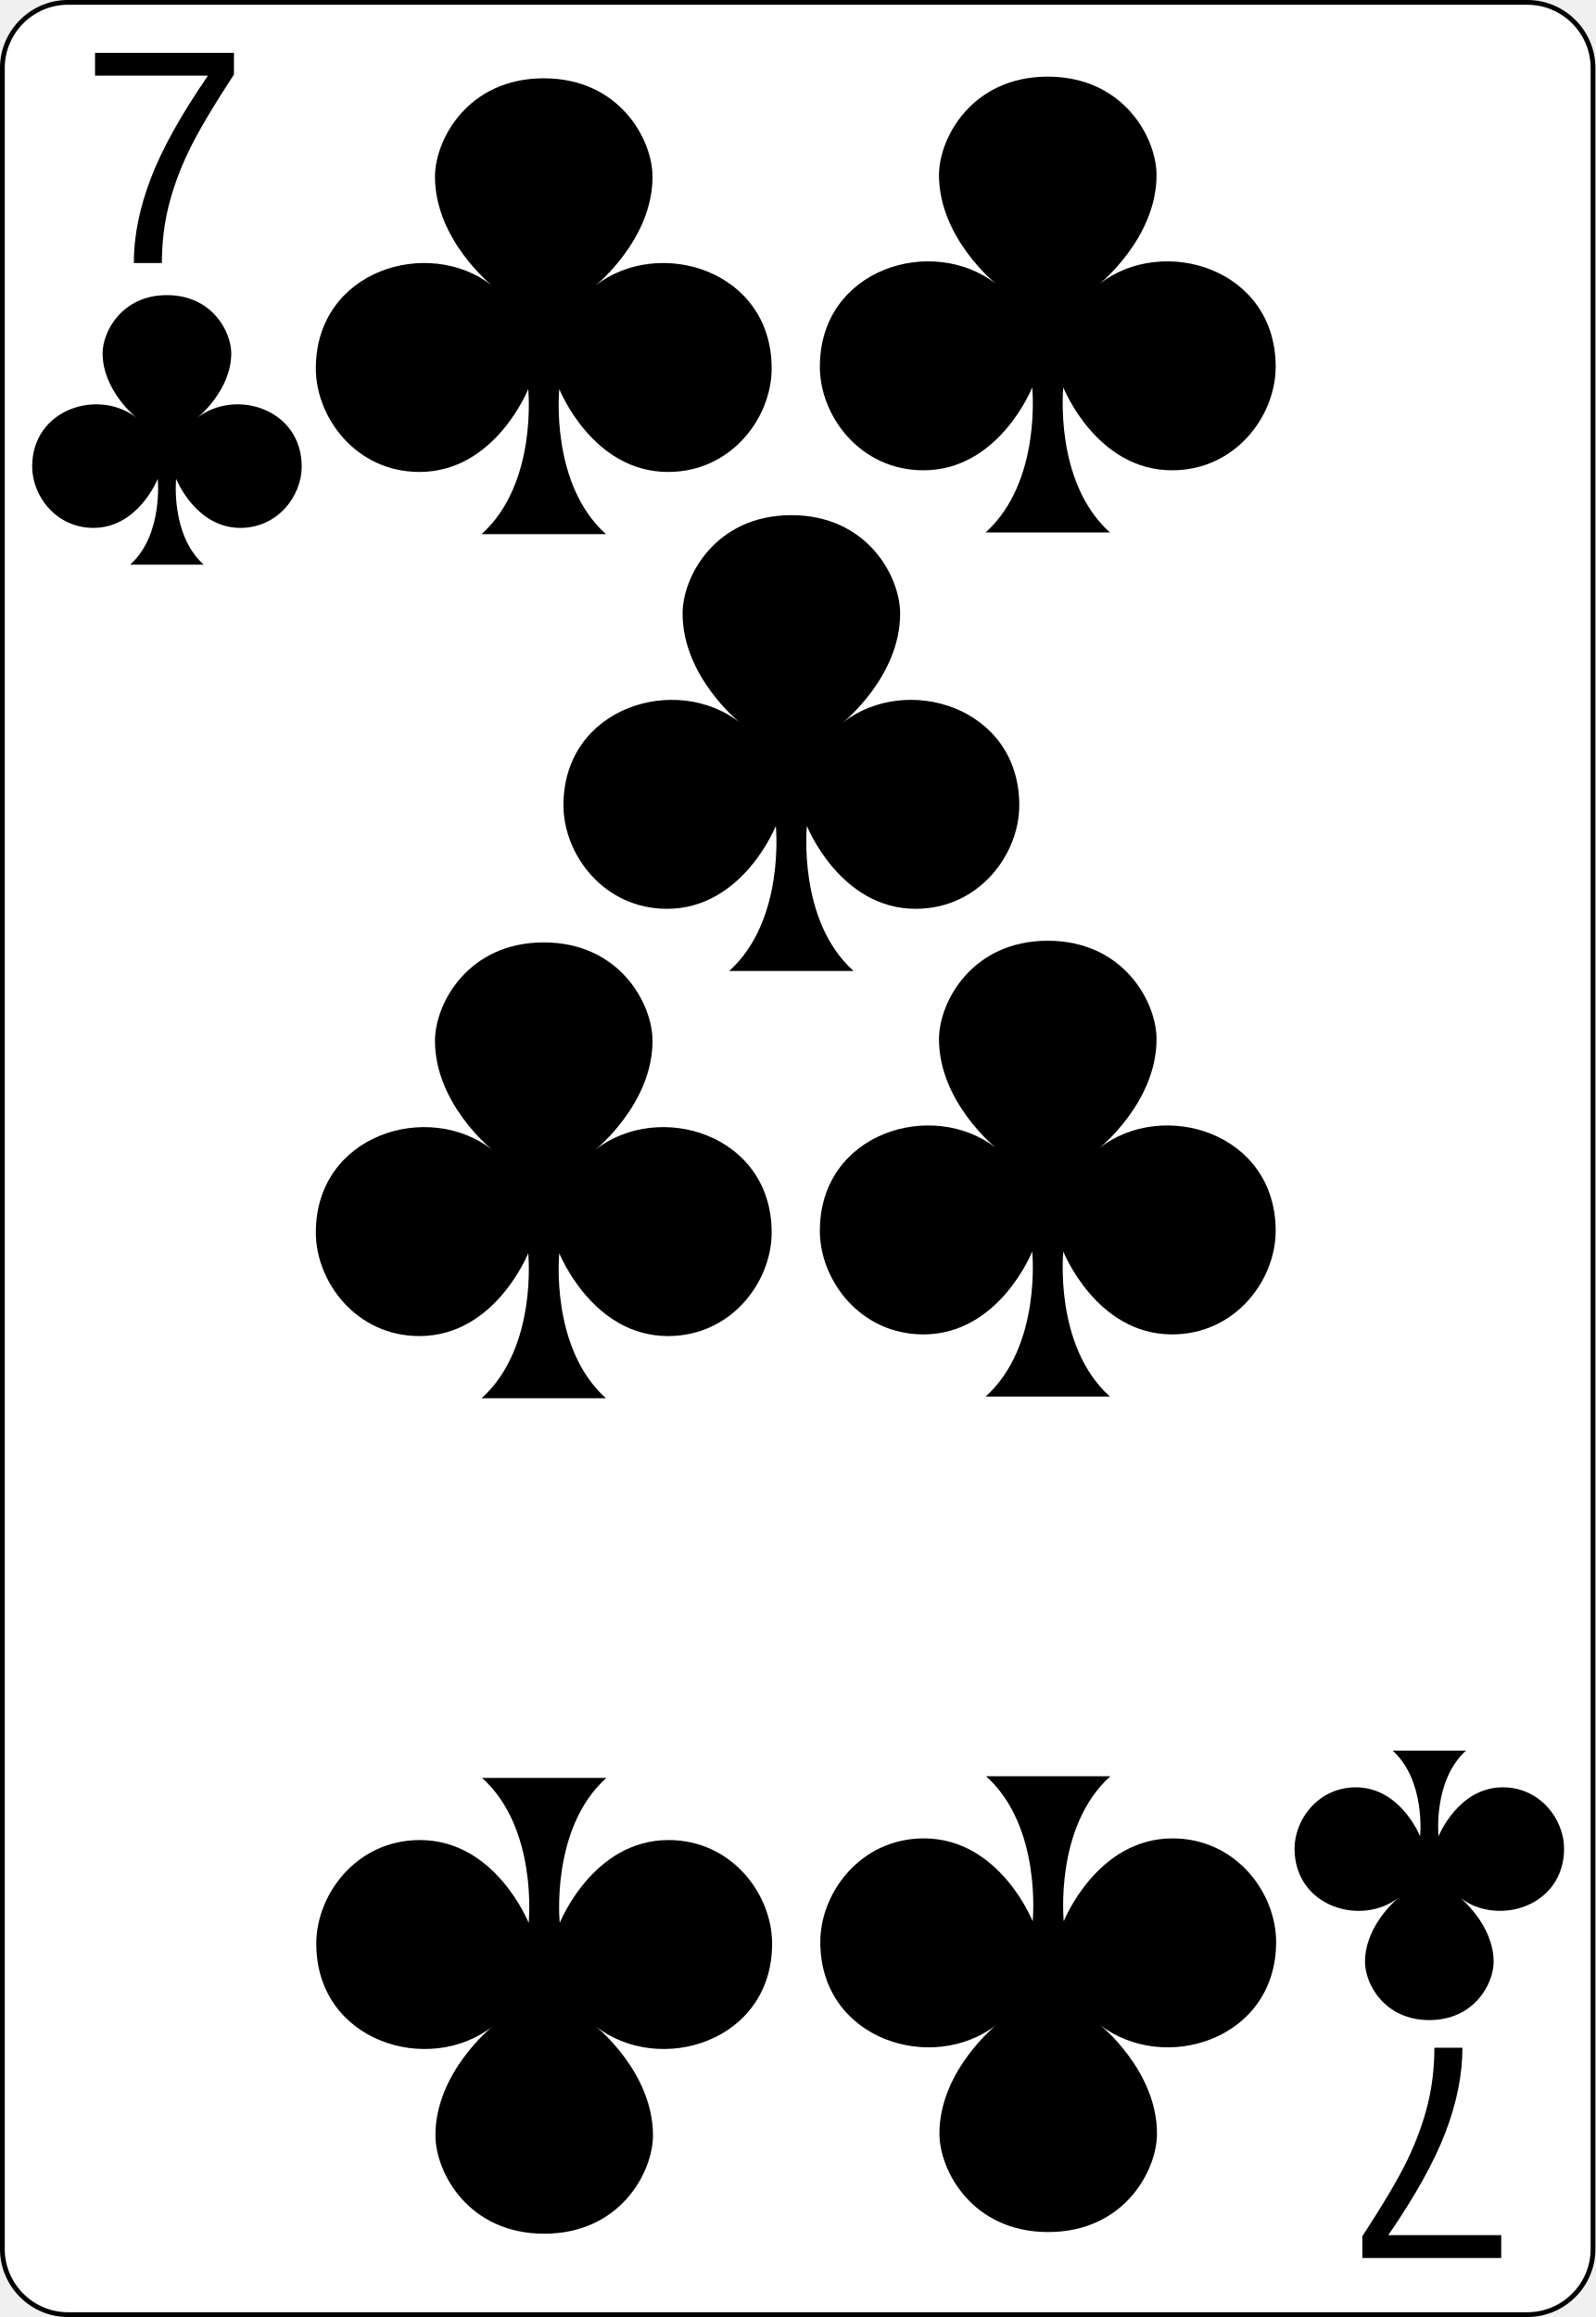
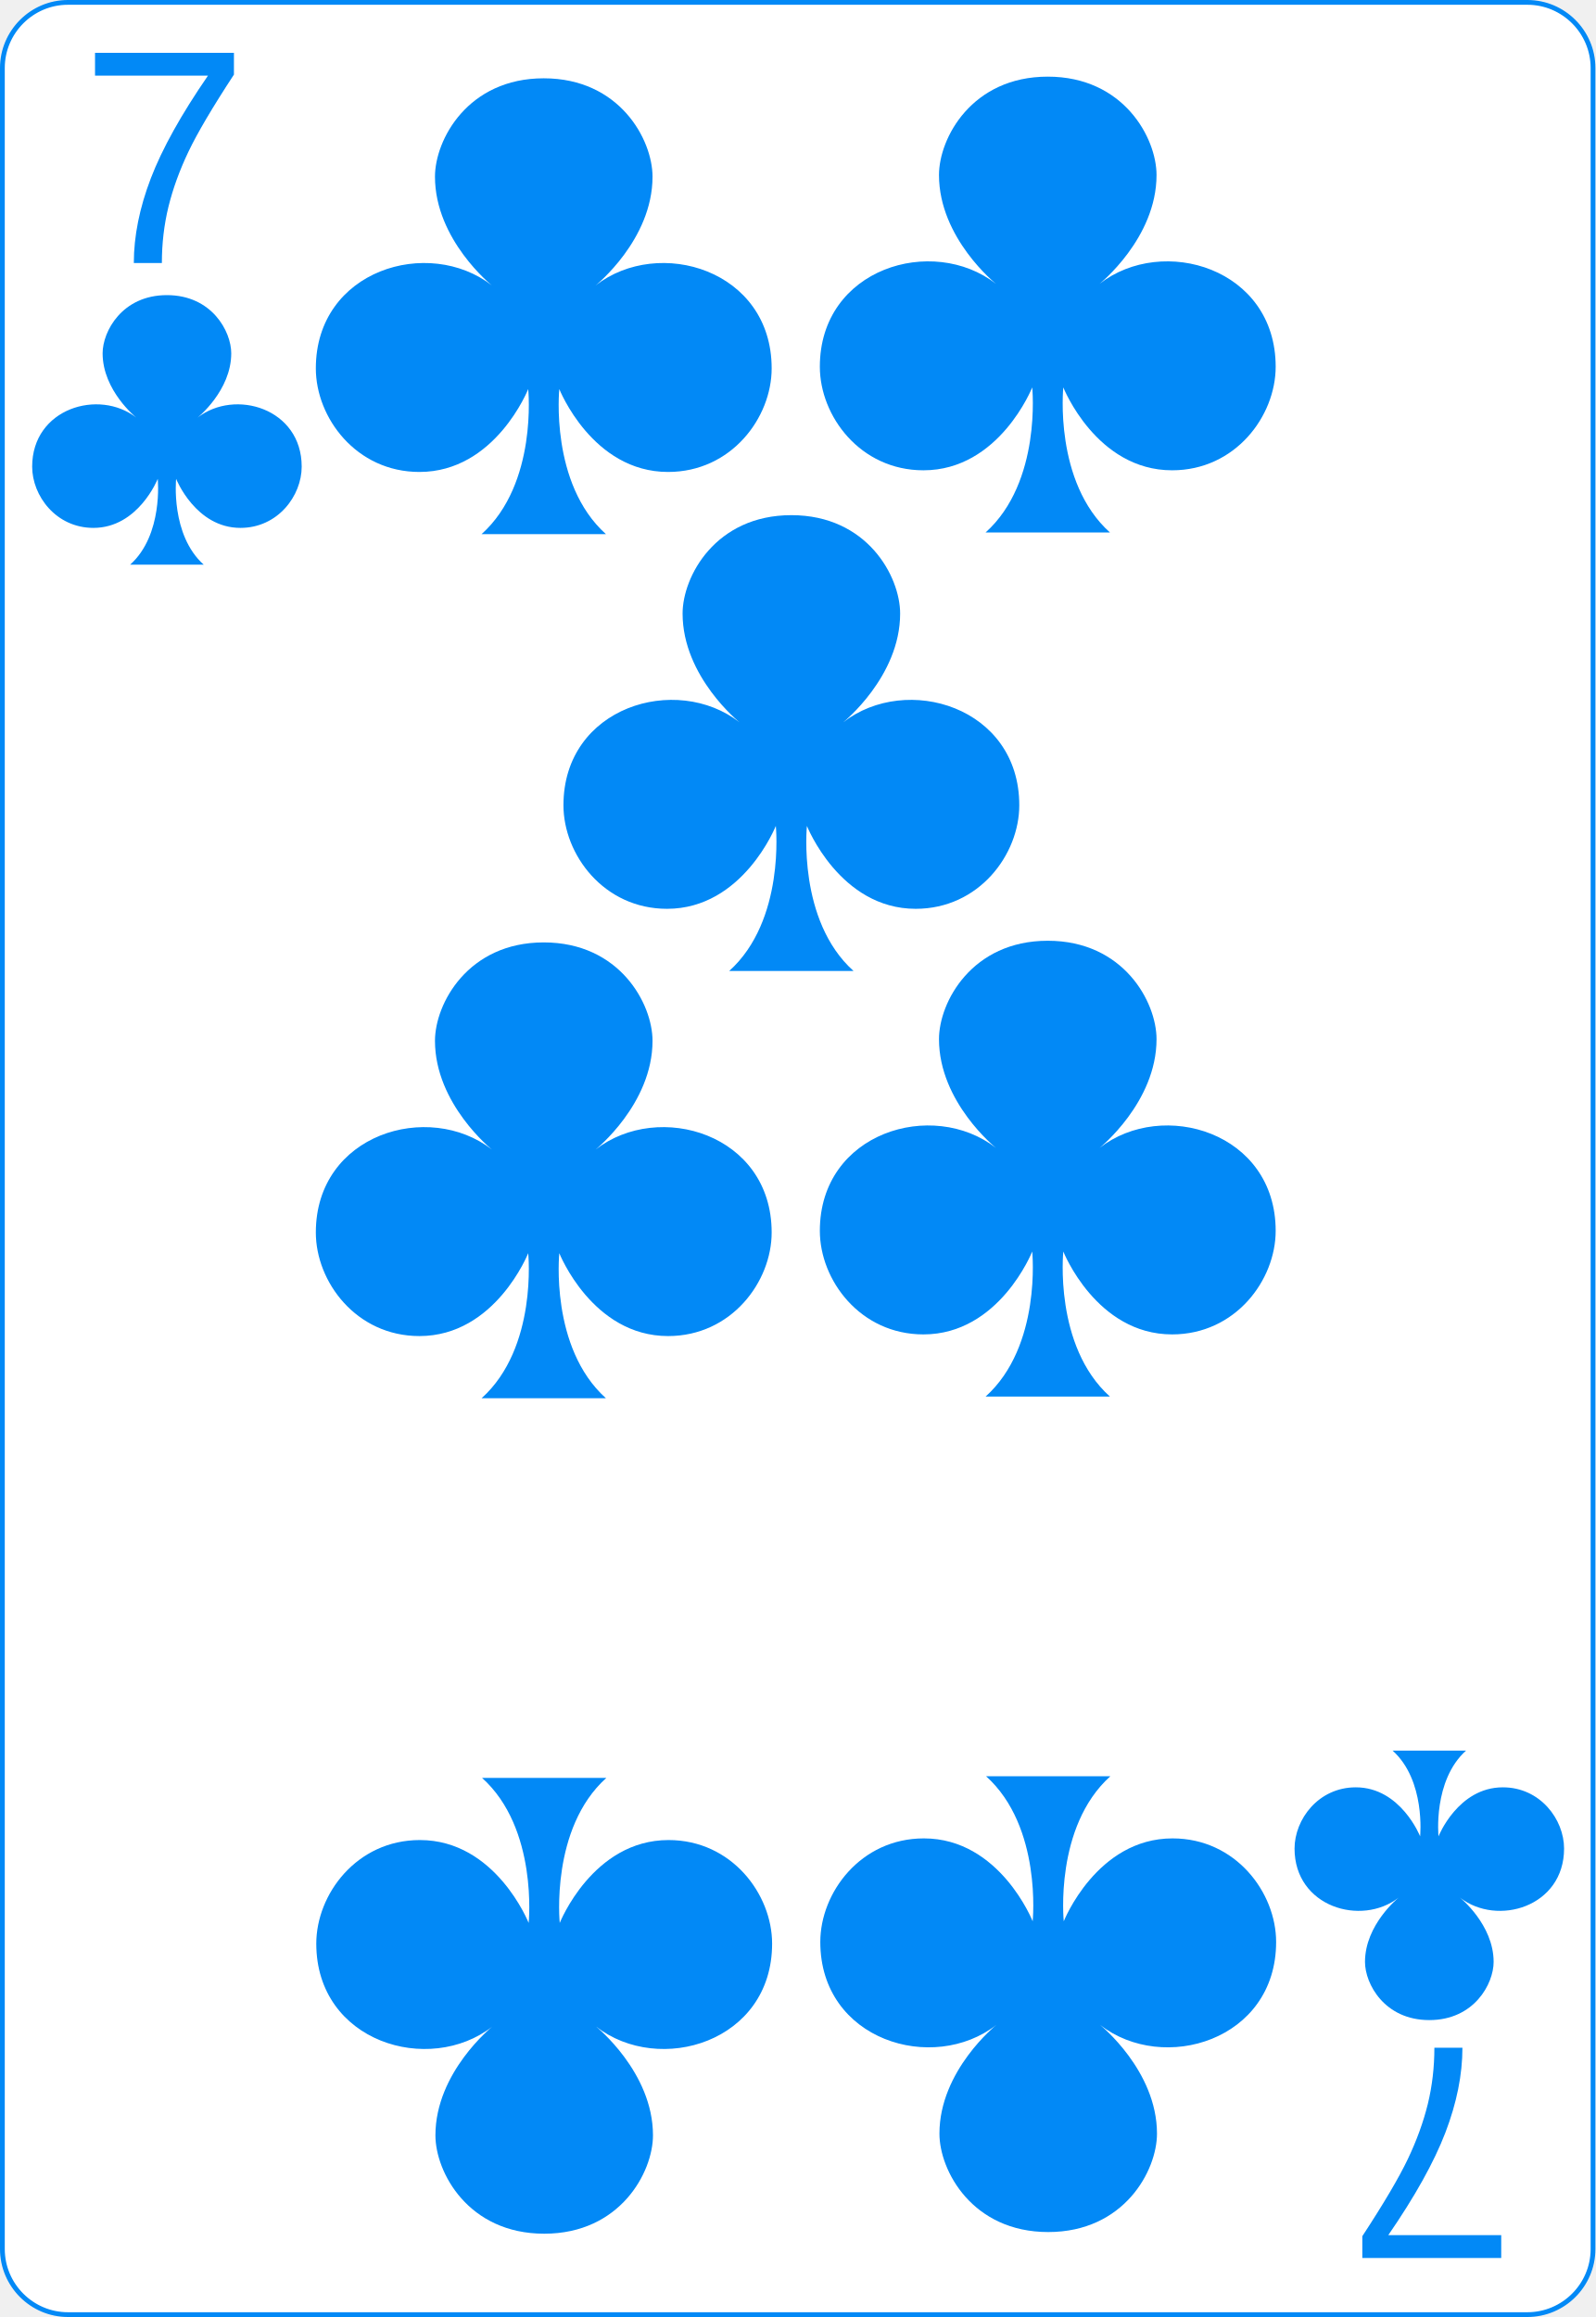
<svg xmlns="http://www.w3.org/2000/svg" xmlns:xlink="http://www.w3.org/1999/xlink" width="167.087pt" height="242.667pt" viewBox="0 0 167.087 242.667" xml:space="preserve" id="svg2" version="1.1">
  <defs id="defs41">
    <radialGradient xlink:href="#linearGradient2984" id="radialGradient3760" cx="48.231" cy="18.138" fx="48.231" fy="18.138" r="9.5" gradientUnits="userSpaceOnUse" gradientTransform="matrix(-1.560526,0.01828294,-0.02684055,-2.290953,123.9838,58.80911)" />
    <linearGradient id="linearGradient2984">
-       <stop style="stop-color:#000000;stop-opacity:1;" offset="0" id="stop2986" />
-       <stop style="stop-color:#000000;stop-opacity:0.656;" offset="1" id="stop2988" />
+       <stop style="stop-color:#0289F6;stop-opacity:1;" offset="0" id="stop2986" />
+       <stop style="stop-color:#0289F6;stop-opacity:0.656;" offset="1" id="stop2988" />
    </linearGradient>
    <radialGradient xlink:href="#linearGradient3784" id="radialGradient3792" cx="171.487" cy="511.223" fx="171.487" fy="511.223" r="81.903" gradientTransform="matrix(1.152989,-0.6739155,0.3948202,0.6754904,-233.6326,270.4008)" gradientUnits="userSpaceOnUse" />
    <linearGradient id="linearGradient3784">
      <stop style="stop-color:#ffffff;stop-opacity:0.534;" offset="0" id="stop3786" />
-       <stop style="stop-color:#000000;stop-opacity:0;" offset="1" id="stop3788" />
+       <stop style="stop-color:#0289F6;stop-opacity:0;" offset="1" id="stop3788" />
    </linearGradient>
    <radialGradient r="81.903" fy="511.223" fx="171.487" cy="511.223" cx="171.487" gradientTransform="matrix(1.152989,-0.6739155,0.3948202,0.6754904,-233.6326,270.4008)" gradientUnits="userSpaceOnUse" id="radialGradient3855" xlink:href="#linearGradient3784-4" />
    <linearGradient id="linearGradient3784-4">
      <stop style="stop-color:#ffffff;stop-opacity:0.519;" offset="0" id="stop3786-8" />
-       <stop style="stop-color:#000000;stop-opacity:0;" offset="1" id="stop3788-6" />
+       <stop style="stop-color:#0289F6;stop-opacity:0;" offset="1" id="stop3788-6" />
    </linearGradient>
    <radialGradient r="81.903" fy="461.841" fx="181.694" cy="461.841" cx="181.694" gradientTransform="matrix(1.152989,-0.6739155,0.3948202,0.6754904,-233.6326,270.4008)" gradientUnits="userSpaceOnUse" id="radialGradient3916" xlink:href="#linearGradient3784-3" />
    <linearGradient id="linearGradient3784-3">
      <stop style="stop-color:#ffffff;stop-opacity:0.702;" offset="0" id="stop3786-86" />
-       <stop style="stop-color:#000000;stop-opacity:0;" offset="1" id="stop3788-2" />
+       <stop style="stop-color:#0289F6;stop-opacity:0;" offset="1" id="stop3788-2" />
    </linearGradient>
  </defs>
-   <g id="Layer_x0020_1" style="fill-rule:nonzero;clip-rule:nonzero;stroke:#000000;stroke-miterlimit:4;">
+   <g id="Layer_x0020_1" style="fill-rule:nonzero;clip-rule:nonzero;stroke:#0289F6;stroke-miterlimit:4;">
    <path style="fill:#FFFFFF;stroke-width:0.5;" d="M166.837,235.548c0,3.777-3.087,6.869-6.871,6.869H7.111c-3.775,0-6.861-3.092-6.861-6.869V7.12C0.25,3.343,3.336,0.25,7.111,0.25h152.855    c3.784,0,6.871,3.093,6.871,6.87v228.428z" id="path5" />
    <g style="stroke:none;" id="g7">
      <g id="g9">
				
			</g>
    </g>
    <g id="g15">
			
		</g>
    <g id="g19">
			
		</g>
    <g style="stroke:none;" id="g23">
      <g id="g25">
				
			</g>
    </g>
    <g style="stroke:none;" id="g31">
      <g id="g33">
				
			</g>
    </g>
  </g>
-   <text xml:space="preserve" style="font-size:32px;font-style:normal;font-weight:normal;line-height:125%;letter-spacing:0px;word-spacing:0px;fill:#000000;fill-opacity:1;stroke:none;font-family:Bitstream Vera Sans" x="8.311" y="27.548" id="text3788">
+   <text xml:space="preserve" style="font-size:32px;font-style:normal;font-weight:normal;line-height:125%;letter-spacing:0px;word-spacing:0px;fill:#0289F6;fill-opacity:1;stroke:none;font-family:Bitstream Vera Sans" x="8.311" y="27.548" id="text3788">
    <tspan id="tspan3790" x="8.311" y="27.548" style="font-style:normal;font-variant:normal;font-weight:normal;font-stretch:normal;font-family:Arial;-inkscape-font-specification:Arial">7</tspan>
  </text>
  <g transform="matrix(1.485651,0,0,1.485651,-54.02466,10.01807)" id="layer1-1-4">
-     <path id="cl-9" d="m 50.291,22.698 c 0,0 2.375,-1.9 2.375,-4.534 0,-1.542 -1.369,-4.102 -4.534,-4.102 -3.165,0 -4.534,2.561 -4.534,4.102 0,2.634 2.375,4.534 2.375,4.534 -2.638,-2.055 -7.341,-0.652 -7.341,3.455 0,2.056 1.68,4.318 4.318,4.318 3.165,0 4.534,-3.455 4.534,-3.455 0,0 0.402,3.938 -1.943,6.046 h 5.182 c -2.345,-2.107 -1.943,-6.046 -1.943,-6.046 0,0 1.369,3.455 4.534,3.455 2.639,0 4.318,-2.263 4.318,-4.318 0,-4.107 -4.703,-5.51 -7.341,-3.455 z" style="fill:#000000" />
+     <path id="cl-9" d="m 50.291,22.698 c 0,0 2.375,-1.9 2.375,-4.534 0,-1.542 -1.369,-4.102 -4.534,-4.102 -3.165,0 -4.534,2.561 -4.534,4.102 0,2.634 2.375,4.534 2.375,4.534 -2.638,-2.055 -7.341,-0.652 -7.341,3.455 0,2.056 1.68,4.318 4.318,4.318 3.165,0 4.534,-3.455 4.534,-3.455 0,0 0.402,3.938 -1.943,6.046 h 5.182 c -2.345,-2.107 -1.943,-6.046 -1.943,-6.046 0,0 1.369,3.455 4.534,3.455 2.639,0 4.318,-2.263 4.318,-4.318 0,-4.107 -4.703,-5.51 -7.341,-3.455 z" style="fill:#0289F6" />
  </g>
-   <text xml:space="preserve" style="font-size:32px;font-style:normal;font-weight:normal;line-height:125%;letter-spacing:0px;word-spacing:0px;fill:#000000;fill-opacity:1;stroke:none;font-family:Bitstream Vera Sans" x="-158.864" y="-214.467" id="text3788-8" transform="scale(-1,-1)">
+   <text xml:space="preserve" style="font-size:32px;font-style:normal;font-weight:normal;line-height:125%;letter-spacing:0px;word-spacing:0px;fill:#0289F6;fill-opacity:1;stroke:none;font-family:Bitstream Vera Sans" x="-158.864" y="-214.467" id="text3788-8" transform="scale(-1,-1)">
    <tspan id="tspan3790-7" x="-158.864" y="-214.467" style="font-style:normal;font-variant:normal;font-weight:normal;font-stretch:normal;font-family:Arial;-inkscape-font-specification:Arial">7</tspan>
  </text>
  <g transform="matrix(-1.485651,0,0,-1.485651,221.1992,232.4618)" id="layer1-1-4-1">
-     <path id="cl-9-7" d="m 50.291,22.698 c 0,0 2.375,-1.9 2.375,-4.534 0,-1.542 -1.369,-4.102 -4.534,-4.102 -3.165,0 -4.534,2.561 -4.534,4.102 0,2.634 2.375,4.534 2.375,4.534 -2.638,-2.055 -7.341,-0.652 -7.341,3.455 0,2.056 1.68,4.318 4.318,4.318 3.165,0 4.534,-3.455 4.534,-3.455 0,0 0.402,3.938 -1.943,6.046 h 5.182 c -2.345,-2.107 -1.943,-6.046 -1.943,-6.046 0,0 1.369,3.455 4.534,3.455 2.639,0 4.318,-2.263 4.318,-4.318 0,-4.107 -4.703,-5.51 -7.341,-3.455 z" style="fill:#000000" />
+     <path id="cl-9-7" d="m 50.291,22.698 c 0,0 2.375,-1.9 2.375,-4.534 0,-1.542 -1.369,-4.102 -4.534,-4.102 -3.165,0 -4.534,2.561 -4.534,4.102 0,2.634 2.375,4.534 2.375,4.534 -2.638,-2.055 -7.341,-0.652 -7.341,3.455 0,2.056 1.68,4.318 4.318,4.318 3.165,0 4.534,-3.455 4.534,-3.455 0,0 0.402,3.938 -1.943,6.046 h 5.182 c -2.345,-2.107 -1.943,-6.046 -1.943,-6.046 0,0 1.369,3.455 4.534,3.455 2.639,0 4.318,-2.263 4.318,-4.318 0,-4.107 -4.703,-5.51 -7.341,-3.455 z" style="fill:#0289F6" />
  </g>
  <g transform="matrix(2.512578,0,0,2.512578,-63.98839,-27.13112)" id="layer1-1-4-8">
-     <path id="cl-9-8" d="m 50.291,22.698 c 0,0 2.375,-1.9 2.375,-4.534 0,-1.542 -1.369,-4.102 -4.534,-4.102 -3.165,0 -4.534,2.561 -4.534,4.102 0,2.634 2.375,4.534 2.375,4.534 -2.638,-2.055 -7.341,-0.652 -7.341,3.455 0,2.056 1.68,4.318 4.318,4.318 3.165,0 4.534,-3.455 4.534,-3.455 0,0 0.402,3.938 -1.943,6.046 h 5.182 c -2.345,-2.107 -1.943,-6.046 -1.943,-6.046 0,0 1.369,3.455 4.534,3.455 2.639,0 4.318,-2.263 4.318,-4.318 0,-4.107 -4.703,-5.51 -7.341,-3.455 z" style="fill:#000000" />
+     <path id="cl-9-8" d="m 50.291,22.698 c 0,0 2.375,-1.9 2.375,-4.534 0,-1.542 -1.369,-4.102 -4.534,-4.102 -3.165,0 -4.534,2.561 -4.534,4.102 0,2.634 2.375,4.534 2.375,4.534 -2.638,-2.055 -7.341,-0.652 -7.341,3.455 0,2.056 1.68,4.318 4.318,4.318 3.165,0 4.534,-3.455 4.534,-3.455 0,0 0.402,3.938 -1.943,6.046 h 5.182 c -2.345,-2.107 -1.943,-6.046 -1.943,-6.046 0,0 1.369,3.455 4.534,3.455 2.639,0 4.318,-2.263 4.318,-4.318 0,-4.107 -4.703,-5.51 -7.341,-3.455 z" style="fill:#0289F6" />
  </g>
  <g transform="matrix(-2.512578,0,0,-2.512578,177.9295,269.2751)" id="layer1-1-4-8-0">
-     <path id="cl-9-8-6" d="m 50.291,22.698 c 0,0 2.375,-1.9 2.375,-4.534 0,-1.542 -1.369,-4.102 -4.534,-4.102 -3.165,0 -4.534,2.561 -4.534,4.102 0,2.634 2.375,4.534 2.375,4.534 -2.638,-2.055 -7.341,-0.652 -7.341,3.455 0,2.056 1.68,4.318 4.318,4.318 3.165,0 4.534,-3.455 4.534,-3.455 0,0 0.402,3.938 -1.943,6.046 h 5.182 c -2.345,-2.107 -1.943,-6.046 -1.943,-6.046 0,0 1.369,3.455 4.534,3.455 2.639,0 4.318,-2.263 4.318,-4.318 0,-4.107 -4.703,-5.51 -7.341,-3.455 z" style="fill:#000000" />
+     <path id="cl-9-8-6" d="m 50.291,22.698 c 0,0 2.375,-1.9 2.375,-4.534 0,-1.542 -1.369,-4.102 -4.534,-4.102 -3.165,0 -4.534,2.561 -4.534,4.102 0,2.634 2.375,4.534 2.375,4.534 -2.638,-2.055 -7.341,-0.652 -7.341,3.455 0,2.056 1.68,4.318 4.318,4.318 3.165,0 4.534,-3.455 4.534,-3.455 0,0 0.402,3.938 -1.943,6.046 h 5.182 c -2.345,-2.107 -1.943,-6.046 -1.943,-6.046 0,0 1.369,3.455 4.534,3.455 2.639,0 4.318,-2.263 4.318,-4.318 0,-4.107 -4.703,-5.51 -7.341,-3.455 z" style="fill:#0289F6" />
  </g>
  <g transform="matrix(2.512578,0,0,2.512578,-63.98839,63.36968)" id="layer1-1-4-8-2">
-     <path id="cl-9-8-0" d="m 50.291,22.698 c 0,0 2.375,-1.9 2.375,-4.534 0,-1.542 -1.369,-4.102 -4.534,-4.102 -3.165,0 -4.534,2.561 -4.534,4.102 0,2.634 2.375,4.534 2.375,4.534 -2.638,-2.055 -7.341,-0.652 -7.341,3.455 0,2.056 1.68,4.318 4.318,4.318 3.165,0 4.534,-3.455 4.534,-3.455 0,0 0.402,3.938 -1.943,6.046 h 5.182 c -2.345,-2.107 -1.943,-6.046 -1.943,-6.046 0,0 1.369,3.455 4.534,3.455 2.639,0 4.318,-2.263 4.318,-4.318 0,-4.107 -4.703,-5.51 -7.341,-3.455 z" style="fill:#000000" />
+     <path id="cl-9-8-0" d="m 50.291,22.698 c 0,0 2.375,-1.9 2.375,-4.534 0,-1.542 -1.369,-4.102 -4.534,-4.102 -3.165,0 -4.534,2.561 -4.534,4.102 0,2.634 2.375,4.534 2.375,4.534 -2.638,-2.055 -7.341,-0.652 -7.341,3.455 0,2.056 1.68,4.318 4.318,4.318 3.165,0 4.534,-3.455 4.534,-3.455 0,0 0.402,3.938 -1.943,6.046 h 5.182 c -2.345,-2.107 -1.943,-6.046 -1.943,-6.046 0,0 1.369,3.455 4.534,3.455 2.639,0 4.318,-2.263 4.318,-4.318 0,-4.107 -4.703,-5.51 -7.341,-3.455 z" style="fill:#0289F6" />
  </g>
  <g transform="matrix(2.512578,0,0,2.512578,-11.20333,-27.30484)" id="layer1-1-4-8-8">
-     <path id="cl-9-8-9" d="m 50.291,22.698 c 0,0 2.375,-1.9 2.375,-4.534 0,-1.542 -1.369,-4.102 -4.534,-4.102 -3.165,0 -4.534,2.561 -4.534,4.102 0,2.634 2.375,4.534 2.375,4.534 -2.638,-2.055 -7.341,-0.652 -7.341,3.455 0,2.056 1.68,4.318 4.318,4.318 3.165,0 4.534,-3.455 4.534,-3.455 0,0 0.402,3.938 -1.943,6.046 h 5.182 c -2.345,-2.107 -1.943,-6.046 -1.943,-6.046 0,0 1.369,3.455 4.534,3.455 2.639,0 4.318,-2.263 4.318,-4.318 0,-4.107 -4.703,-5.51 -7.341,-3.455 z" style="fill:#000000" />
+     <path id="cl-9-8-9" d="m 50.291,22.698 c 0,0 2.375,-1.9 2.375,-4.534 0,-1.542 -1.369,-4.102 -4.534,-4.102 -3.165,0 -4.534,2.561 -4.534,4.102 0,2.634 2.375,4.534 2.375,4.534 -2.638,-2.055 -7.341,-0.652 -7.341,3.455 0,2.056 1.68,4.318 4.318,4.318 3.165,0 4.534,-3.455 4.534,-3.455 0,0 0.402,3.938 -1.943,6.046 h 5.182 c -2.345,-2.107 -1.943,-6.046 -1.943,-6.046 0,0 1.369,3.455 4.534,3.455 2.639,0 4.318,-2.263 4.318,-4.318 0,-4.107 -4.703,-5.51 -7.341,-3.455 z" style="fill:#0289F6" />
  </g>
  <g transform="matrix(-2.512578,0,0,-2.512578,230.7146,269.1014)" id="layer1-1-4-8-0-2">
-     <path id="cl-9-8-6-6" d="m 50.291,22.698 c 0,0 2.375,-1.9 2.375,-4.534 0,-1.542 -1.369,-4.102 -4.534,-4.102 -3.165,0 -4.534,2.561 -4.534,4.102 0,2.634 2.375,4.534 2.375,4.534 -2.638,-2.055 -7.341,-0.652 -7.341,3.455 0,2.056 1.68,4.318 4.318,4.318 3.165,0 4.534,-3.455 4.534,-3.455 0,0 0.402,3.938 -1.943,6.046 h 5.182 c -2.345,-2.107 -1.943,-6.046 -1.943,-6.046 0,0 1.369,3.455 4.534,3.455 2.639,0 4.318,-2.263 4.318,-4.318 0,-4.107 -4.703,-5.51 -7.341,-3.455 z" style="fill:#000000" />
+     <path id="cl-9-8-6-6" d="m 50.291,22.698 c 0,0 2.375,-1.9 2.375,-4.534 0,-1.542 -1.369,-4.102 -4.534,-4.102 -3.165,0 -4.534,2.561 -4.534,4.102 0,2.634 2.375,4.534 2.375,4.534 -2.638,-2.055 -7.341,-0.652 -7.341,3.455 0,2.056 1.68,4.318 4.318,4.318 3.165,0 4.534,-3.455 4.534,-3.455 0,0 0.402,3.938 -1.943,6.046 h 5.182 c -2.345,-2.107 -1.943,-6.046 -1.943,-6.046 0,0 1.369,3.455 4.534,3.455 2.639,0 4.318,-2.263 4.318,-4.318 0,-4.107 -4.703,-5.51 -7.341,-3.455 z" style="fill:#0289F6" />
  </g>
  <g transform="matrix(2.512578,0,0,2.512578,-11.20333,63.19596)" id="layer1-1-4-8-2-6">
-     <path id="cl-9-8-0-4" d="m 50.291,22.698 c 0,0 2.375,-1.9 2.375,-4.534 0,-1.542 -1.369,-4.102 -4.534,-4.102 -3.165,0 -4.534,2.561 -4.534,4.102 0,2.634 2.375,4.534 2.375,4.534 -2.638,-2.055 -7.341,-0.652 -7.341,3.455 0,2.056 1.68,4.318 4.318,4.318 3.165,0 4.534,-3.455 4.534,-3.455 0,0 0.402,3.938 -1.943,6.046 h 5.182 c -2.345,-2.107 -1.943,-6.046 -1.943,-6.046 0,0 1.369,3.455 4.534,3.455 2.639,0 4.318,-2.263 4.318,-4.318 0,-4.107 -4.703,-5.51 -7.341,-3.455 z" style="fill:#000000" />
+     <path id="cl-9-8-0-4" d="m 50.291,22.698 c 0,0 2.375,-1.9 2.375,-4.534 0,-1.542 -1.369,-4.102 -4.534,-4.102 -3.165,0 -4.534,2.561 -4.534,4.102 0,2.634 2.375,4.534 2.375,4.534 -2.638,-2.055 -7.341,-0.652 -7.341,3.455 0,2.056 1.68,4.318 4.318,4.318 3.165,0 4.534,-3.455 4.534,-3.455 0,0 0.402,3.938 -1.943,6.046 h 5.182 c -2.345,-2.107 -1.943,-6.046 -1.943,-6.046 0,0 1.369,3.455 4.534,3.455 2.639,0 4.318,-2.263 4.318,-4.318 0,-4.107 -4.703,-5.51 -7.341,-3.455 z" style="fill:#0289F6" />
  </g>
  <g transform="matrix(2.512578,0,0,2.512578,-38.0557,18.62236)" id="layer1-1-4-8-6">
-     <path id="cl-9-8-8" d="m 50.291,22.698 c 0,0 2.375,-1.9 2.375,-4.534 0,-1.542 -1.369,-4.102 -4.534,-4.102 -3.165,0 -4.534,2.561 -4.534,4.102 0,2.634 2.375,4.534 2.375,4.534 -2.638,-2.055 -7.341,-0.652 -7.341,3.455 0,2.056 1.68,4.318 4.318,4.318 3.165,0 4.534,-3.455 4.534,-3.455 0,0 0.402,3.938 -1.943,6.046 h 5.182 c -2.345,-2.107 -1.943,-6.046 -1.943,-6.046 0,0 1.369,3.455 4.534,3.455 2.639,0 4.318,-2.263 4.318,-4.318 0,-4.107 -4.703,-5.51 -7.341,-3.455 z" style="fill:#000000" />
+     <path id="cl-9-8-8" d="m 50.291,22.698 c 0,0 2.375,-1.9 2.375,-4.534 0,-1.542 -1.369,-4.102 -4.534,-4.102 -3.165,0 -4.534,2.561 -4.534,4.102 0,2.634 2.375,4.534 2.375,4.534 -2.638,-2.055 -7.341,-0.652 -7.341,3.455 0,2.056 1.68,4.318 4.318,4.318 3.165,0 4.534,-3.455 4.534,-3.455 0,0 0.402,3.938 -1.943,6.046 h 5.182 c -2.345,-2.107 -1.943,-6.046 -1.943,-6.046 0,0 1.369,3.455 4.534,3.455 2.639,0 4.318,-2.263 4.318,-4.318 0,-4.107 -4.703,-5.51 -7.341,-3.455 z" style="fill:#0289F6" />
  </g>
</svg>
